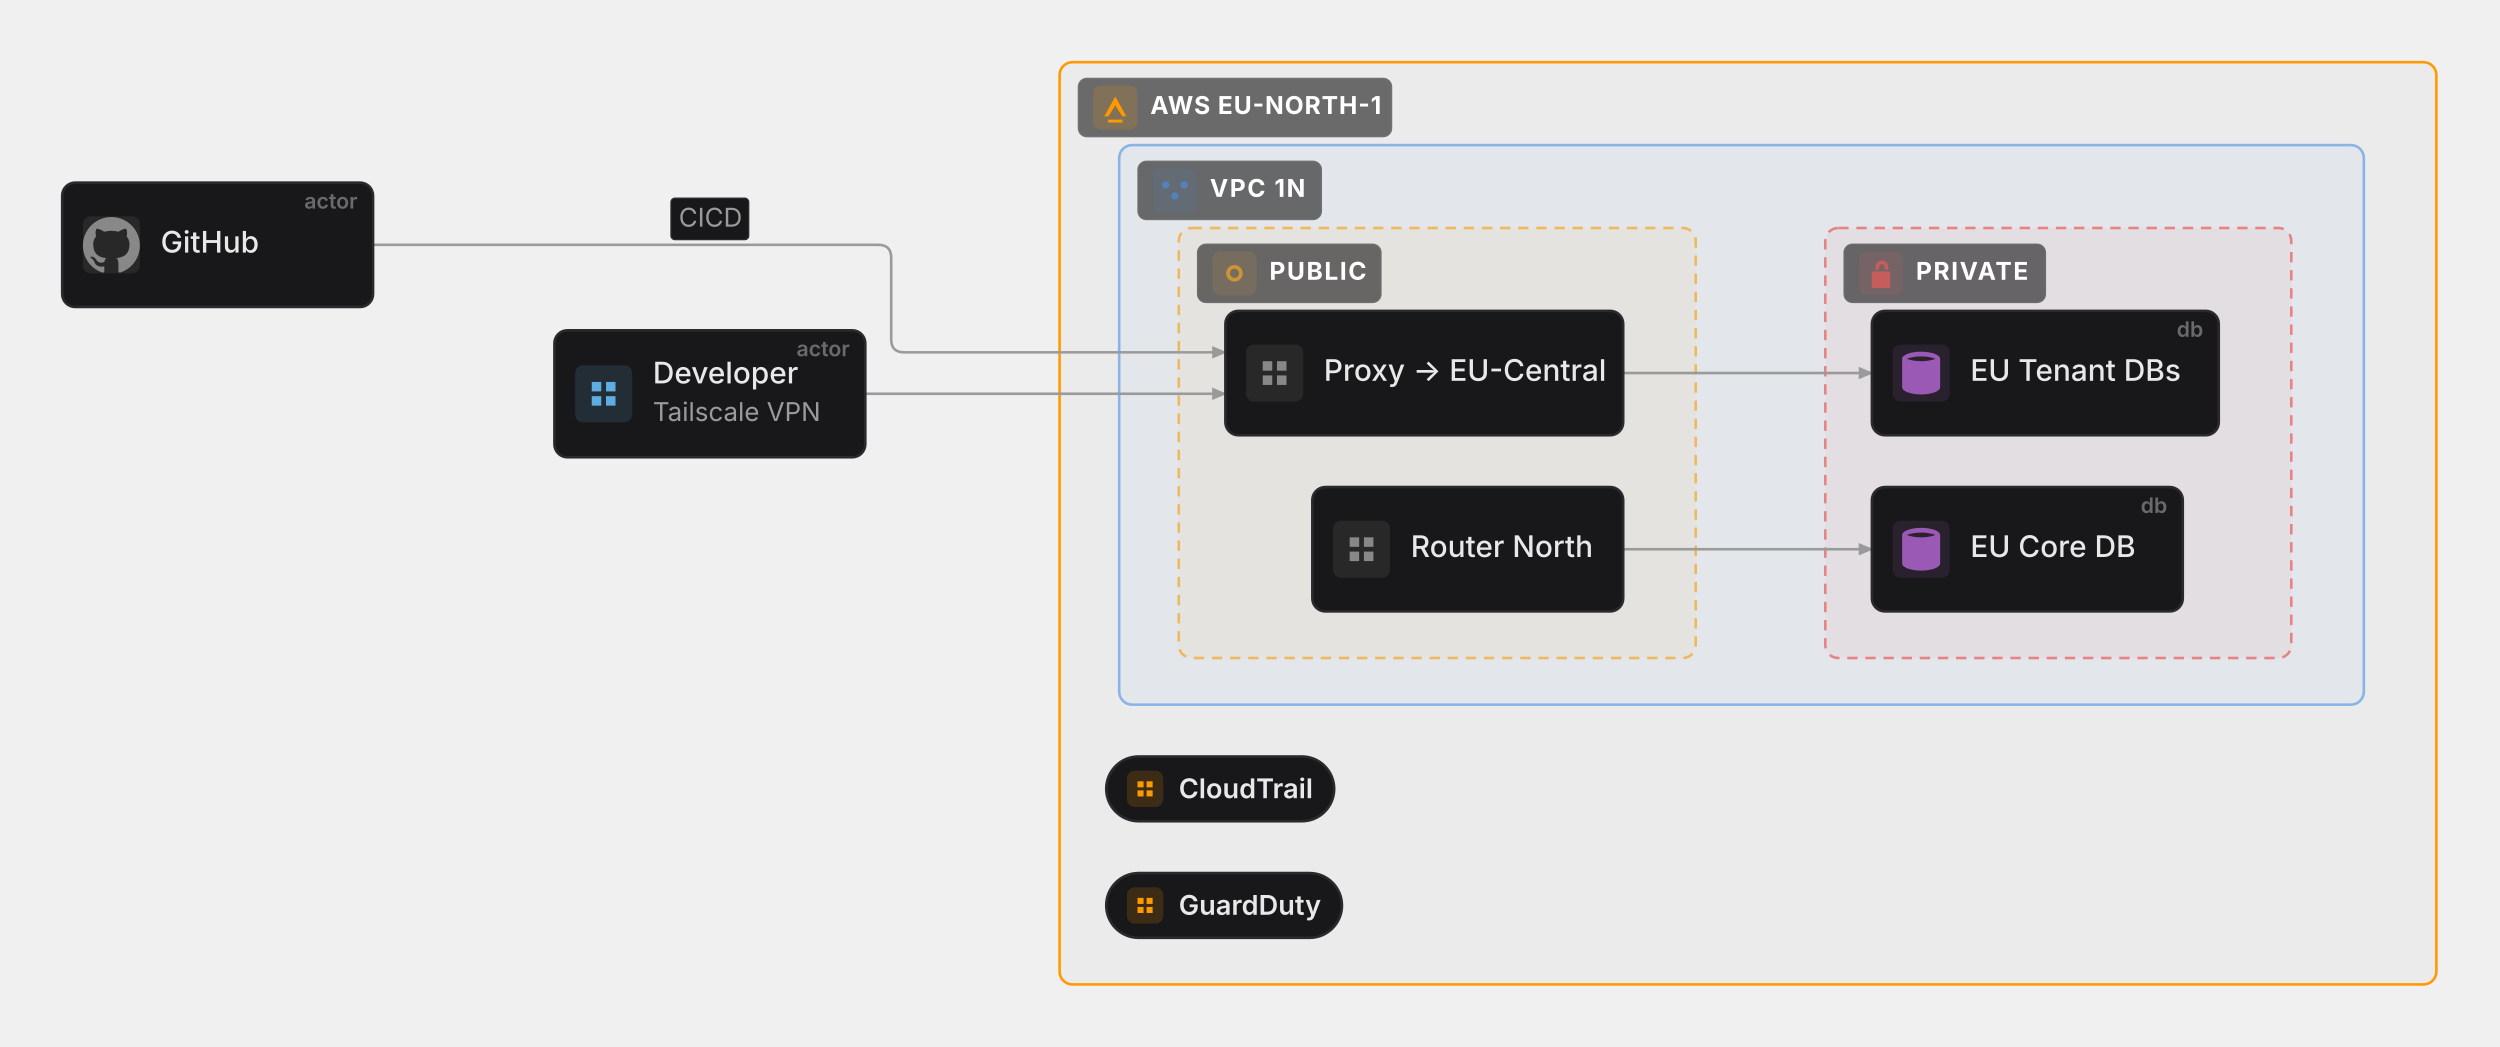
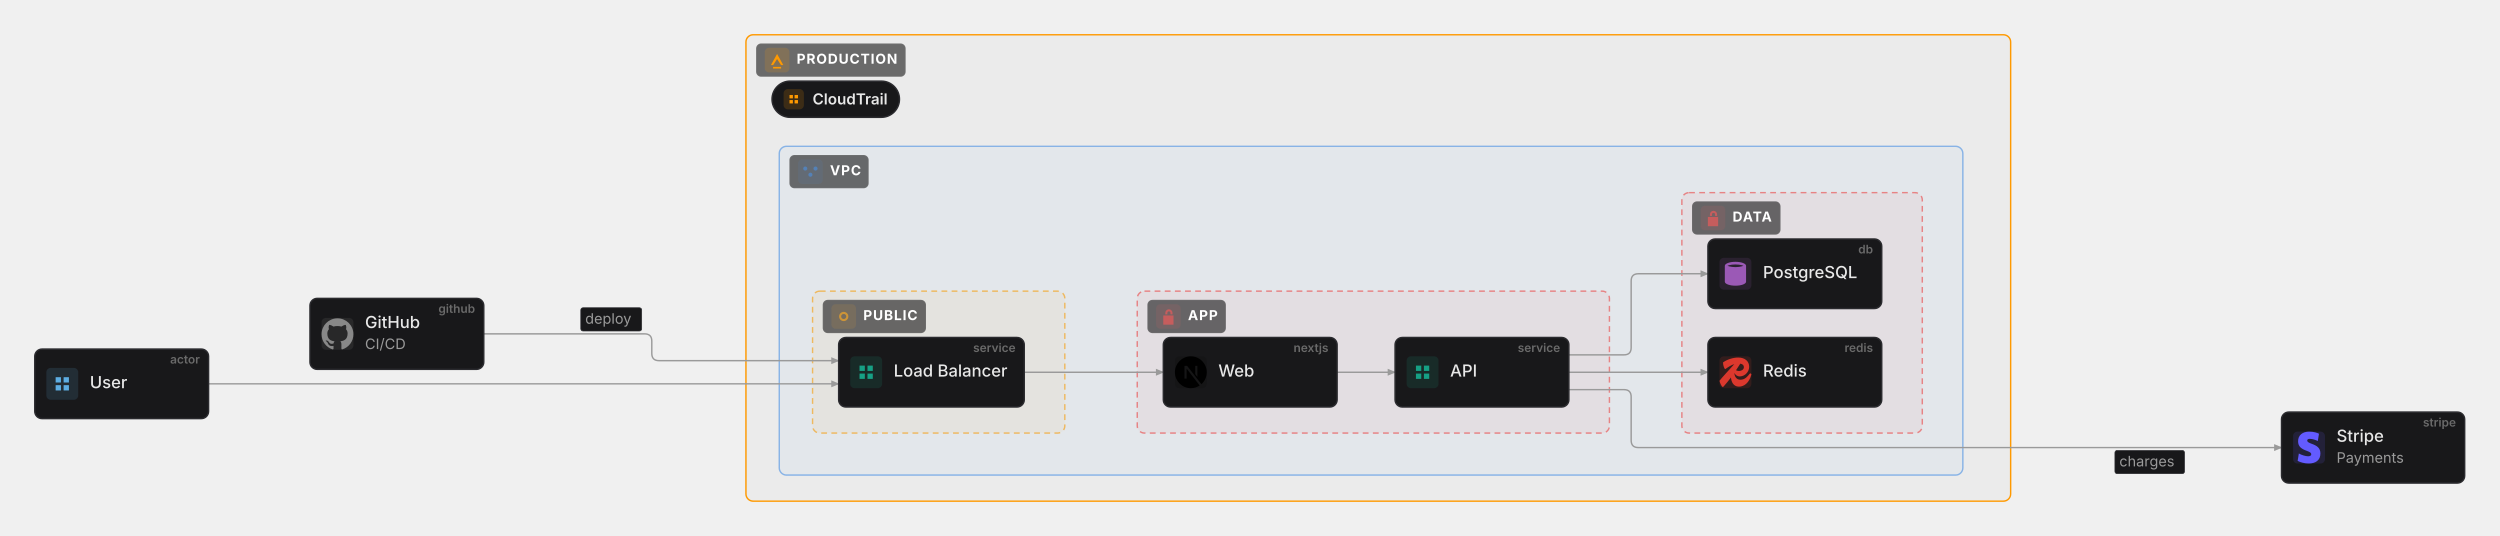
- <svg xmlns="http://www.w3.org/2000/svg" width="965" height="404" viewBox="0 0 965 404" font-family="-apple-system,BlinkMacSystemFont,'Segoe UI',system-ui,sans-serif">
+ <svg xmlns="http://www.w3.org/2000/svg" width="1726" height="370" viewBox="0 0 1726 370" font-family="-apple-system,BlinkMacSystemFont,'Segoe UI',system-ui,sans-serif">
  <defs>
    <marker id="bromaid-arr" viewBox="0 0 10 10" refX="8.5" refY="5" markerWidth="6" markerHeight="6" orient="auto" markerUnits="strokeWidth">
      <path d="M0 1 L9.5 5 L0 9 z" fill="#9a9a9a" />
    </marker>
  </defs>
-   <rect x="409" y="24" width="531.446" height="356" rx="5" fill="rgba(120,120,120,0.05)" stroke="#FF9900" stroke-width="1" />
-   <rect x="416" y="30" width="121.409" height="23" rx="3.5" fill="rgba(0,0,0,0.55)" stroke="rgba(255,255,255,0.06)" stroke-width="1" />
-   <rect x="422" y="33" width="17" height="17" rx="3" fill="#FF9900" opacity="0.16" />
-   <g transform="translate(422 33) scale(0.7083333)" fill="#FF9900">
+   <rect x="515" y="24" width="873.152" height="322" rx="5" fill="rgba(120,120,120,0.05)" stroke="#FF9900" stroke-width="1" />
+   <rect x="522" y="30" width="103.259" height="23" rx="3.5" fill="rgba(0,0,0,0.55)" stroke="rgba(255,255,255,0.06)" stroke-width="1" />
+   <rect x="528" y="33" width="17" height="17" rx="3" fill="#FF9900" opacity="0.16" />
+   <g transform="translate(528 33) scale(0.7083333)" fill="#FF9900">
    <path d="M6 16.8 12 6l6 10.8h-2.2L12 10.9 8.2 16.8H6Z" />
    <path d="M8.1 18.6h7.8v1.6H8.1z" />
  </g>
-   <text x="444" y="44" font-size="9.5" font-weight="650" fill="#ffffff" letter-spacing="0.35">
-     <tspan x="444">AWS EU-NORTH-1</tspan>
+   <text x="550" y="44" font-size="9.5" font-weight="650" fill="#ffffff" letter-spacing="0.6">
+     <tspan x="550">PRODUCTION</tspan>
  </text>
-   <rect x="432" y="56" width="480.446" height="216" rx="5" fill="rgba(74,144,226,0.05)" stroke="rgba(74,144,226,0.6)" stroke-width="1" />
-   <rect x="439" y="62" width="71.314" height="23" rx="3.5" fill="rgba(0,0,0,0.55)" stroke="rgba(255,255,255,0.06)" stroke-width="1" />
-   <rect x="445" y="65" width="17" height="17" rx="3" fill="rgba(74,144,226,0.6)" opacity="0.16" />
-   <g transform="translate(445 65) scale(0.7083333)" fill="rgba(74,144,226,0.6)">
+   <rect x="538" y="101" width="817.152" height="227" rx="5" fill="rgba(74,144,226,0.05)" stroke="rgba(74,144,226,0.6)" stroke-width="1" />
+   <rect x="545" y="107" width="54.732" height="23" rx="3.5" fill="rgba(0,0,0,0.55)" stroke="rgba(255,255,255,0.06)" stroke-width="1" />
+   <rect x="551" y="110" width="17" height="17" rx="3" fill="rgba(74,144,226,0.6)" opacity="0.16" />
+   <g transform="translate(551 110) scale(0.7083333)" fill="rgba(74,144,226,0.6)">
    <path d="M7 7a2 2 0 1 0 0 4 2 2 0 0 0 0-4Zm10 0a2 2 0 1 0 0 4 2 2 0 0 0 0-4ZM12 13a2 2 0 1 0 0 4 2 2 0 0 0 0-4Z" />
    <path d="M8.7 10.3 10.9 13m4.4 0 2.2-2.7M9 9h6" />
  </g>
-   <text x="467" y="76" font-size="9.5" font-weight="650" fill="#ffffff" letter-spacing="0.6">
-     <tspan x="467">VPC 1N</tspan>
+   <text x="573" y="121" font-size="9.5" font-weight="650" fill="#ffffff" letter-spacing="0.6">
+     <tspan x="573">VPC</tspan>
  </text>
-   <rect x="455" y="88" width="199.556" height="166" rx="5" fill="rgba(242,166,39,0.06)" stroke="rgba(242,166,39,0.7)" stroke-width="1" stroke-dasharray="4 3" />
-   <rect x="462" y="94" width="71.314" height="23" rx="3.5" fill="rgba(0,0,0,0.55)" stroke="rgba(255,255,255,0.06)" stroke-width="1" />
-   <rect x="468" y="97" width="17" height="17" rx="3" fill="rgba(242,166,39,0.7)" opacity="0.16" />
-   <g transform="translate(468 97) scale(0.7083333)" fill="rgba(242,166,39,0.7)">
+   <rect x="561" y="201" width="174.152" height="98" rx="5" fill="rgba(242,166,39,0.06)" stroke="rgba(242,166,39,0.7)" stroke-width="1" stroke-dasharray="4 3" />
+   <rect x="568" y="207" width="71.314" height="23" rx="3.5" fill="rgba(0,0,0,0.55)" stroke="rgba(255,255,255,0.06)" stroke-width="1" />
+   <rect x="574" y="210" width="17" height="17" rx="3" fill="rgba(242,166,39,0.7)" opacity="0.16" />
+   <g transform="translate(574 210) scale(0.7083333)" fill="rgba(242,166,39,0.7)">
    <path d="M12 7.5a4.5 4.5 0 1 0 0 9 4.5 4.5 0 0 0 0-9Zm0 2a2.5 2.5 0 1 1 0 5 2.5 2.5 0 0 1 0-5Z" />
    <path d="M12 3v2.2M12 18.8V21M3 12h2.2M18.8 12H21M5.1 5.1l1.6 1.6M17.3 17.3l1.6 1.6M18.9 5.1l-1.6 1.6M6.7 17.3l-1.6 1.6" />
  </g>
-   <text x="490" y="108" font-size="9.5" font-weight="650" fill="#ffffff" letter-spacing="0.6">
-     <tspan x="490">PUBLIC</tspan>
+   <text x="596" y="221" font-size="9.5" font-weight="650" fill="#ffffff" letter-spacing="0.6">
+     <tspan x="596">PUBLIC</tspan>
  </text>
-   <rect x="704.556" y="88" width="179.891" height="166" rx="5" fill="rgba(232,90,90,0.06)" stroke="rgba(232,90,90,0.7)" stroke-width="1" stroke-dasharray="4 3" />
-   <rect x="711.556" y="94" width="78.251" height="23" rx="3.5" fill="rgba(0,0,0,0.55)" stroke="rgba(255,255,255,0.06)" stroke-width="1" />
-   <rect x="717.556" y="97" width="17" height="17" rx="3" fill="rgba(232,90,90,0.7)" opacity="0.16" />
-   <g transform="translate(717.5555 97) scale(0.7083333)" fill="rgba(232,90,90,0.7)">
+   <rect x="785.152" y="201" width="326" height="98" rx="5" fill="rgba(232,90,90,0.06)" stroke="rgba(232,90,90,0.7)" stroke-width="1" stroke-dasharray="4 3" />
+   <rect x="792.152" y="207" width="54.209" height="23" rx="3.5" fill="rgba(0,0,0,0.55)" stroke="rgba(255,255,255,0.06)" stroke-width="1" />
+   <rect x="798.152" y="210" width="17" height="17" rx="3" fill="rgba(232,90,90,0.7)" opacity="0.16" />
+   <g transform="translate(798.152 210) scale(0.7083333)" fill="rgba(232,90,90,0.7)">
    <path d="M7 11h10v9H7v-9Zm2-1V8.5A3.5 3.5 0 0 1 12.5 5 3.5 3.5 0 0 1 16 8.5V10h-2V8.5A1.5 1.5 0 0 0 12.5 7 1.5 1.5 0 0 0 11 8.5V10H9Z" />
  </g>
-   <text x="739.556" y="108" font-size="9.5" font-weight="650" fill="#ffffff" letter-spacing="0.6">
-     <tspan x="739.556">PRIVATE</tspan>
+   <text x="820.152" y="221" font-size="9.5" font-weight="650" fill="#ffffff" letter-spacing="0.6">
+     <tspan x="820.152">APP</tspan>
  </text>
-   <path d="M 334 152 L 473 152" fill="none" stroke="#9a9a9a" stroke-width="1" stroke-linecap="round" stroke-linejoin="round" marker-end="url(#bromaid-arr)" />
-   <path d="M 144 94.5 L 339 94.5 Q 344 94.5 344 99.5 L 344 131 Q 344 136 349 136 L 473 136" fill="none" stroke="#9a9a9a" stroke-width="1" stroke-linecap="round" stroke-linejoin="round" marker-end="url(#bromaid-arr)" />
-   <rect x="259" y="76.5" width="30" height="16" rx="1.5" fill="#18181a" stroke="#2a2a2e" stroke-width="0.5" />
-   <text x="262" y="87.5" font-size="10" fill="#9a9a9a">CICD</text>
-   <path d="M 626.556 144 L 722.556 144" fill="none" stroke="#9a9a9a" stroke-width="1" stroke-linecap="round" stroke-linejoin="round" marker-end="url(#bromaid-arr)" />
-   <path d="M 626.556 212 L 722.556 212" fill="none" stroke="#9a9a9a" stroke-width="1" stroke-linecap="round" stroke-linejoin="round" marker-end="url(#bromaid-arr)" />
-   <rect x="427" y="292" width="88" height="25" rx="12.5" fill="#18181a" stroke="#2a2a2e" stroke-width="1" />
-   <rect x="435" y="297.5" width="14" height="14" rx="3" fill="#FF9900" opacity="0.16" />
-   <g transform="translate(435 297.5) scale(0.5833333)" fill="#FF9900">
+   <rect x="1161.152" y="133" width="166" height="166" rx="5" fill="rgba(232,90,90,0.06)" stroke="rgba(232,90,90,0.7)" stroke-width="1" stroke-dasharray="4 3" />
+   <rect x="1168.152" y="139" width="61.136" height="23" rx="3.5" fill="rgba(0,0,0,0.55)" stroke="rgba(255,255,255,0.06)" stroke-width="1" />
+   <rect x="1174.152" y="142" width="17" height="17" rx="3" fill="rgba(232,90,90,0.7)" opacity="0.16" />
+   <g transform="translate(1174.152 142) scale(0.7083333)" fill="rgba(232,90,90,0.7)">
+     <path d="M7 11h10v9H7v-9Zm2-1V8.5A3.5 3.5 0 0 1 12.5 5 3.5 3.5 0 0 1 16 8.5V10h-2V8.5A1.5 1.5 0 0 0 12.5 7 1.5 1.5 0 0 0 11 8.5V10H9Z" />
+   </g>
+   <text x="1196.152" y="153" font-size="9.5" font-weight="650" fill="#ffffff" letter-spacing="0.6">
+     <tspan x="1196.152">DATA</tspan>
+   </text>
+   <path d="M 144 265 L 579 265" fill="none" stroke="#9a9a9a" stroke-width="1" stroke-linecap="round" stroke-linejoin="round" marker-end="url(#bromaid-arr)" />
+   <path d="M 707.152 257 L 803.152 257" fill="none" stroke="#9a9a9a" stroke-width="1" stroke-linecap="round" stroke-linejoin="round" marker-end="url(#bromaid-arr)" />
+   <path d="M 923.152 257 L 963.152 257" fill="none" stroke="#9a9a9a" stroke-width="1" stroke-linecap="round" stroke-linejoin="round" marker-end="url(#bromaid-arr)" />
+   <path d="M 1083.152 245 L 1121.152 245 Q 1126.152 245 1126.152 240 L 1126.152 194 Q 1126.152 189 1131.152 189 L 1179.152 189" fill="none" stroke="#9a9a9a" stroke-width="1" stroke-linecap="round" stroke-linejoin="round" marker-end="url(#bromaid-arr)" />
+   <path d="M 1083.152 257 L 1179.152 257" fill="none" stroke="#9a9a9a" stroke-width="1" stroke-linecap="round" stroke-linejoin="round" marker-end="url(#bromaid-arr)" />
+   <path d="M 1083.152 269 L 1121.152 269 Q 1126.152 269 1126.152 274 L 1126.152 304 Q 1126.152 309 1131.152 309 L 1575.152 309" fill="none" stroke="#9a9a9a" stroke-width="1" stroke-linecap="round" stroke-linejoin="round" marker-end="url(#bromaid-arr)" />
+   <rect x="1460.152" y="311" width="48" height="16" rx="1.5" fill="#18181a" stroke="#2a2a2e" stroke-width="0.5" />
+   <text x="1463.152" y="322" font-size="10" fill="#9a9a9a">charges</text>
+   <path d="M 334 230.5 L 445 230.5 Q 450 230.5 450 235.5 L 450 244 Q 450 249 455 249 L 579 249" fill="none" stroke="#9a9a9a" stroke-width="1" stroke-linecap="round" stroke-linejoin="round" marker-end="url(#bromaid-arr)" />
+   <rect x="401" y="212.5" width="42" height="16" rx="1.5" fill="#18181a" stroke="#2a2a2e" stroke-width="0.5" />
+   <text x="404" y="223.5" font-size="10" fill="#9a9a9a">deploy</text>
+   <rect x="24" y="241" width="120" height="48" rx="5" fill="#18181a" stroke="#2a2a2e" stroke-width="1" />
+   <text x="138" y="251" font-size="8.2" font-weight="600" fill="#6a6a6a" text-anchor="end">actor</text>
+   <rect x="32" y="254" width="22" height="22" rx="3" fill="#5dade2" opacity="0.14" />
+   <g transform="translate(32 254) scale(0.9166667)" fill="#5dade2">
    <path d="M7 7h4v4H7V7z" />
    <path d="M13 7h4v4h-4V7z" />
    <path d="M7 13h4v4H7v-4z" />
    <path d="M13 13h4v4h-4v-4z" />
  </g>
-   <text x="455" y="308.1" font-size="10.5" font-weight="600" fill="#e8e8e8">CloudTrail</text>
-   <rect x="427" y="337" width="91" height="25" rx="12.5" fill="#18181a" stroke="#2a2a2e" stroke-width="1" />
-   <rect x="435" y="342.5" width="14" height="14" rx="3" fill="#FF9900" opacity="0.16" />
-   <g transform="translate(435 342.5) scale(0.5833333)" fill="#FF9900">
+   <text x="62" y="268" font-size="11.5" font-weight="500" fill="#e8e8e8">
+     <tspan x="62">User</tspan>
+   </text>
+   <rect x="214" y="206" width="120" height="49" rx="5" fill="#18181a" stroke="#2a2a2e" stroke-width="1" />
+   <text x="328" y="216" font-size="8.2" font-weight="600" fill="#6a6a6a" text-anchor="end">github</text>
+   <rect x="222" y="219.5" width="22" height="22" rx="3" fill="#888888" opacity="0.14" />
+   <g transform="translate(222 219.5) scale(0.9166667)" fill="#888888">
+     <path d="M12 .297c-6.63 0-12 5.373-12 12 0 5.303 3.438 9.8 8.205 11.385.6.113.82-.258.82-.577 0-.285-.01-1.04-.015-2.04-3.338.724-4.042-1.61-4.042-1.61C4.422 18.07 3.633 17.7 3.633 17.7c-1.087-.744.084-.729.084-.729 1.205.084 1.838 1.236 1.838 1.236 1.07 1.835 2.809 1.305 3.495.998.108-.776.417-1.305.76-1.605-2.665-.3-5.466-1.332-5.466-5.93 0-1.31.465-2.38 1.235-3.22-.135-.303-.54-1.523.105-3.176 0 0 1.005-.322 3.3 1.23.96-.267 1.98-.399 3-.405 1.02.006 2.04.138 3 .405 2.28-1.552 3.285-1.23 3.285-1.23.645 1.653.24 2.873.12 3.176.765.84 1.23 1.91 1.23 3.22 0 4.61-2.805 5.625-5.475 5.92.42.36.81 1.096.81 2.22 0 1.606-.015 2.896-.015 3.286 0 .315.21.69.825.57C20.565 22.092 24 17.592 24 12.297c0-6.627-5.373-12-12-12" />
+   </g>
+   <text x="252" y="226.5" font-size="11.5" font-weight="500" fill="#e8e8e8">
+     <tspan x="252">GitHub</tspan>
+   </text>
+   <text x="252" y="241" font-size="10" fill="#9a9a9a">
+     <tspan x="252">CI/CD</tspan>
+   </text>
+   <rect x="1575.152" y="284.5" width="126.46" height="49" rx="5" fill="#18181a" stroke="#2a2a2e" stroke-width="1" />
+   <text x="1695.612" y="294.5" font-size="8.2" font-weight="600" fill="#6a6a6a" text-anchor="end">stripe</text>
+   <rect x="1583.152" y="298" width="22" height="22" rx="3" fill="#635BFF" opacity="0.14" />
+   <g transform="translate(1583.152 298) scale(0.9166667)" fill="#635BFF">
+     <path d="M13.976 9.15c-2.172-.806-3.356-1.426-3.356-2.409 0-.831.683-1.305 1.901-1.305 2.227 0 4.515.858 6.09 1.631l.89-5.494C18.252.975 15.697 0 12.165 0 9.667 0 7.589.654 6.104 1.872 4.56 3.147 3.757 4.992 3.757 7.218c0 4.039 2.467 5.76 6.476 7.219 2.585.92 3.445 1.574 3.445 2.583 0 .98-.84 1.545-2.354 1.545-1.875 0-4.965-.921-6.99-2.109l-.9 5.555C5.175 22.99 8.385 24 11.714 24c2.641 0 4.843-.624 6.328-1.813 1.664-1.305 2.525-3.236 2.525-5.732 0-4.128-2.524-5.851-6.594-7.305h.003z" />
+   </g>
+   <text x="1613.152" y="305" font-size="11.5" font-weight="500" fill="#e8e8e8">
+     <tspan x="1613.152">Stripe</tspan>
+   </text>
+   <text x="1613.152" y="319.5" font-size="10" fill="#9a9a9a">
+     <tspan x="1613.152">Payments</tspan>
+   </text>
+   <rect x="533" y="56" width="88" height="25" rx="12.5" fill="#18181a" stroke="#2a2a2e" stroke-width="1" />
+   <rect x="541" y="61.5" width="14" height="14" rx="3" fill="#FF9900" opacity="0.16" />
+   <g transform="translate(541 61.5) scale(0.5833333)" fill="#FF9900">
    <path d="M7 7h4v4H7V7z" />
    <path d="M13 7h4v4h-4V7z" />
    <path d="M7 13h4v4H7v-4z" />
    <path d="M13 13h4v4h-4v-4z" />
  </g>
-   <text x="455" y="353.1" font-size="10.5" font-weight="600" fill="#e8e8e8">GuardDuty</text>
-   <rect x="473" y="120" width="153.556" height="48" rx="5" fill="#18181a" stroke="#2a2a2e" stroke-width="1" />
-   <rect x="481" y="133" width="22" height="22" rx="3" fill="#888888" opacity="0.14" />
-   <g transform="translate(481 133) scale(0.9166667)" fill="#888888">
+   <text x="561" y="72.1" font-size="10.5" font-weight="600" fill="#e8e8e8">CloudTrail</text>
+   <rect x="579" y="233" width="128.152" height="48" rx="5" fill="#18181a" stroke="#2a2a2e" stroke-width="1" />
+   <text x="701.152" y="243" font-size="8.2" font-weight="600" fill="#6a6a6a" text-anchor="end">service</text>
+   <rect x="587" y="246" width="22" height="22" rx="3" fill="#16a085" opacity="0.14" />
+   <g transform="translate(587 246) scale(0.9166667)" fill="#16a085">
    <path d="M7 7h4v4H7V7z" />
    <path d="M13 7h4v4h-4V7z" />
    <path d="M7 13h4v4H7v-4z" />
    <path d="M13 13h4v4h-4v-4z" />
  </g>
-   <text x="511" y="147" font-size="11.5" font-weight="500" fill="#e8e8e8">
-     <tspan x="511">Proxy → EU-Central</tspan>
+   <text x="617" y="260" font-size="11.5" font-weight="500" fill="#e8e8e8">
+     <tspan x="617">Load Balancer</tspan>
  </text>
-   <rect x="506.556" y="188" width="120" height="48" rx="5" fill="#18181a" stroke="#2a2a2e" stroke-width="1" />
-   <rect x="514.556" y="201" width="22" height="22" rx="3" fill="#888888" opacity="0.14" />
-   <g transform="translate(514.5555 201) scale(0.9166667)" fill="#888888">
+   <rect x="803.152" y="233" width="120" height="48" rx="5" fill="#18181a" stroke="#2a2a2e" stroke-width="1" />
+   <text x="917.152" y="243" font-size="8.2" font-weight="600" fill="#6a6a6a" text-anchor="end">nextjs</text>
+   <rect x="811.152" y="246" width="22" height="22" rx="3" fill="#000000" opacity="0.14" />
+   <g transform="translate(811.152 246) scale(0.9166667)" fill="#000000">
+     <path d="M18.665 21.978C16.758 23.255 14.465 24 12 24 5.377 24 0 18.623 0 12S5.377 0 12 0s12 5.377 12 12c0 3.583-1.574 6.801-4.067 9.001L9.219 7.2H7.2v9.596h1.615V9.251l9.85 12.727Zm-3.332-8.533 1.6 2.061V7.2h-1.6v6.245Z" />
+   </g>
+   <text x="841.152" y="260" font-size="11.5" font-weight="500" fill="#e8e8e8">
+     <tspan x="841.152">Web</tspan>
+   </text>
+   <rect x="963.152" y="233" width="120" height="48" rx="5" fill="#18181a" stroke="#2a2a2e" stroke-width="1" />
+   <text x="1077.152" y="243" font-size="8.2" font-weight="600" fill="#6a6a6a" text-anchor="end">service</text>
+   <rect x="971.152" y="246" width="22" height="22" rx="3" fill="#16a085" opacity="0.14" />
+   <g transform="translate(971.152 246) scale(0.9166667)" fill="#16a085">
    <path d="M7 7h4v4H7V7z" />
    <path d="M13 7h4v4h-4V7z" />
    <path d="M7 13h4v4H7v-4z" />
    <path d="M13 13h4v4h-4v-4z" />
  </g>
-   <text x="544.556" y="215" font-size="11.5" font-weight="500" fill="#e8e8e8">
-     <tspan x="544.556">Router North</tspan>
+   <text x="1001.152" y="260" font-size="11.5" font-weight="500" fill="#e8e8e8">
+     <tspan x="1001.152">API</tspan>
  </text>
-   <rect x="722.556" y="120" width="133.891" height="48" rx="5" fill="#18181a" stroke="#2a2a2e" stroke-width="1" />
-   <text x="850.446" y="130" font-size="8.2" font-weight="600" fill="#6a6a6a" text-anchor="end">db</text>
-   <rect x="730.556" y="133" width="22" height="22" rx="3" fill="#9b59b6" opacity="0.14" />
-   <g transform="translate(730.5555 133) scale(0.9166667)" fill="#9b59b6">
+   <rect x="1179.152" y="165" width="120" height="48" rx="5" fill="#18181a" stroke="#2a2a2e" stroke-width="1" />
+   <text x="1293.152" y="175" font-size="8.2" font-weight="600" fill="#6a6a6a" text-anchor="end">db</text>
+   <rect x="1187.152" y="178" width="22" height="22" rx="3" fill="#9b59b6" opacity="0.14" />
+   <g transform="translate(1187.152 178) scale(0.9166667)" fill="#9b59b6">
    <path d="M12 3c-4.42 0-8 1.34-8 3v12c0 1.66 3.58 3 8 3s8-1.34 8-3V6c0-1.66-3.58-3-8-3zm0 2c3.87 0 6 .99 6 1s-2.13 1-6 1-6-.99-6-1 2.13-1 6-1z" />
    <path d="M6 9.25V12c0 .71 2.13 1.75 6 1.75s6-1.04 6-1.75V9.25C16.6 10.02 14.5 10.5 12 10.5s-4.6-.48-6-1.25z" />
    <path d="M6 14.25V17c0 .71 2.13 1.75 6 1.75s6-1.04 6-1.75v-2.75C16.6 15.02 14.5 15.5 12 15.5s-4.6-.48-6-1.25z" />
  </g>
-   <text x="760.556" y="147" font-size="11.5" font-weight="500" fill="#e8e8e8">
-     <tspan x="760.556">EU Tenant DBs</tspan>
+   <text x="1217.152" y="192" font-size="11.5" font-weight="500" fill="#e8e8e8">
+     <tspan x="1217.152">PostgreSQL</tspan>
  </text>
-   <rect x="722.556" y="188" width="120" height="48" rx="5" fill="#18181a" stroke="#2a2a2e" stroke-width="1" />
-   <text x="836.556" y="198" font-size="8.2" font-weight="600" fill="#6a6a6a" text-anchor="end">db</text>
-   <rect x="730.556" y="201" width="22" height="22" rx="3" fill="#9b59b6" opacity="0.14" />
-   <g transform="translate(730.5555 201) scale(0.9166667)" fill="#9b59b6">
-     <path d="M12 3c-4.42 0-8 1.34-8 3v12c0 1.66 3.58 3 8 3s8-1.34 8-3V6c0-1.66-3.58-3-8-3zm0 2c3.87 0 6 .99 6 1s-2.13 1-6 1-6-.99-6-1 2.13-1 6-1z" />
-     <path d="M6 9.25V12c0 .71 2.13 1.75 6 1.75s6-1.04 6-1.75V9.25C16.6 10.02 14.5 10.5 12 10.5s-4.6-.48-6-1.25z" />
-     <path d="M6 14.25V17c0 .71 2.13 1.75 6 1.75s6-1.04 6-1.75v-2.75C16.6 15.02 14.5 15.5 12 15.5s-4.6-.48-6-1.25z" />
+   <rect x="1179.152" y="233" width="120" height="48" rx="5" fill="#18181a" stroke="#2a2a2e" stroke-width="1" />
+   <text x="1293.152" y="243" font-size="8.2" font-weight="600" fill="#6a6a6a" text-anchor="end">redis</text>
+   <rect x="1187.152" y="246" width="22" height="22" rx="3" fill="#DC382D" opacity="0.14" />
+   <g transform="translate(1187.152 246) scale(0.9166667)" fill="#DC382D">
+     <path d="M22.71 13.145c-1.66 2.092-3.452 4.483-7.038 4.483-3.203 0-4.397-2.825-4.48-5.12.701 1.484 2.073 2.685 4.214 2.63 4.117-.133 6.94-3.852 6.94-7.239 0-4.05-3.022-6.972-8.268-6.972-3.752 0-8.4 1.428-11.455 3.685C2.59 6.937 3.885 9.958 4.35 9.626c2.648-1.904 4.748-3.13 6.784-3.744C8.12 9.244.886 17.05 0 18.425c.1 1.261 1.66 4.648 2.424 4.648.232 0 .431-.133.664-.365a100.49 100.49 0 0 0 5.54-6.765c.222 3.104 1.748 6.898 6.014 6.898 3.819 0 7.604-2.756 9.33-8.965.2-.764-.73-1.361-1.261-.73zm-4.349-5.013c0 1.959-1.926 2.922-3.685 2.922-.941 0-1.664-.247-2.235-.568 1.051-1.592 2.092-3.225 3.21-4.973 1.972.334 2.71 1.43 2.71 2.619z" />
  </g>
-   <text x="760.556" y="215" font-size="11.5" font-weight="500" fill="#e8e8e8">
-     <tspan x="760.556">EU Core DB</tspan>
-   </text>
-   <rect x="214" y="127.5" width="120" height="49" rx="5" fill="#18181a" stroke="#2a2a2e" stroke-width="1" />
-   <text x="328" y="137.5" font-size="8.2" font-weight="600" fill="#6a6a6a" text-anchor="end">actor</text>
-   <rect x="222" y="141" width="22" height="22" rx="3" fill="#5dade2" opacity="0.14" />
-   <g transform="translate(222 141) scale(0.9166667)" fill="#5dade2">
-     <path d="M7 7h4v4H7V7z" />
-     <path d="M13 7h4v4h-4V7z" />
-     <path d="M7 13h4v4H7v-4z" />
-     <path d="M13 13h4v4h-4v-4z" />
-   </g>
-   <text x="252" y="148" font-size="11.5" font-weight="500" fill="#e8e8e8">
-     <tspan x="252">Developer</tspan>
-   </text>
-   <text x="252" y="162.5" font-size="10" fill="#9a9a9a">
-     <tspan x="252">Tailscale VPN</tspan>
-   </text>
-   <rect x="24" y="70.5" width="120" height="48" rx="5" fill="#18181a" stroke="#2a2a2e" stroke-width="1" />
-   <text x="138" y="80.5" font-size="8.2" font-weight="600" fill="#6a6a6a" text-anchor="end">actor</text>
-   <rect x="32" y="83.5" width="22" height="22" rx="3" fill="#888888" opacity="0.14" />
-   <g transform="translate(32 83.5) scale(0.9166667)" fill="#888888">
-     <path d="M12 .297c-6.63 0-12 5.373-12 12 0 5.303 3.438 9.8 8.205 11.385.6.113.82-.258.82-.577 0-.285-.01-1.04-.015-2.04-3.338.724-4.042-1.61-4.042-1.61C4.422 18.07 3.633 17.7 3.633 17.7c-1.087-.744.084-.729.084-.729 1.205.084 1.838 1.236 1.838 1.236 1.07 1.835 2.809 1.305 3.495.998.108-.776.417-1.305.76-1.605-2.665-.3-5.466-1.332-5.466-5.93 0-1.31.465-2.38 1.235-3.22-.135-.303-.54-1.523.105-3.176 0 0 1.005-.322 3.3 1.23.96-.267 1.98-.399 3-.405 1.02.006 2.04.138 3 .405 2.28-1.552 3.285-1.23 3.285-1.23.645 1.653.24 2.873.12 3.176.765.84 1.23 1.91 1.23 3.22 0 4.61-2.805 5.625-5.475 5.92.42.36.81 1.096.81 2.22 0 1.606-.015 2.896-.015 3.286 0 .315.21.69.825.57C20.565 22.092 24 17.592 24 12.297c0-6.627-5.373-12-12-12" />
-   </g>
-   <text x="62" y="97.5" font-size="11.5" font-weight="500" fill="#e8e8e8">
-     <tspan x="62">GitHub</tspan>
+   <text x="1217.152" y="260" font-size="11.5" font-weight="500" fill="#e8e8e8">
+     <tspan x="1217.152">Redis</tspan>
  </text>
</svg>
